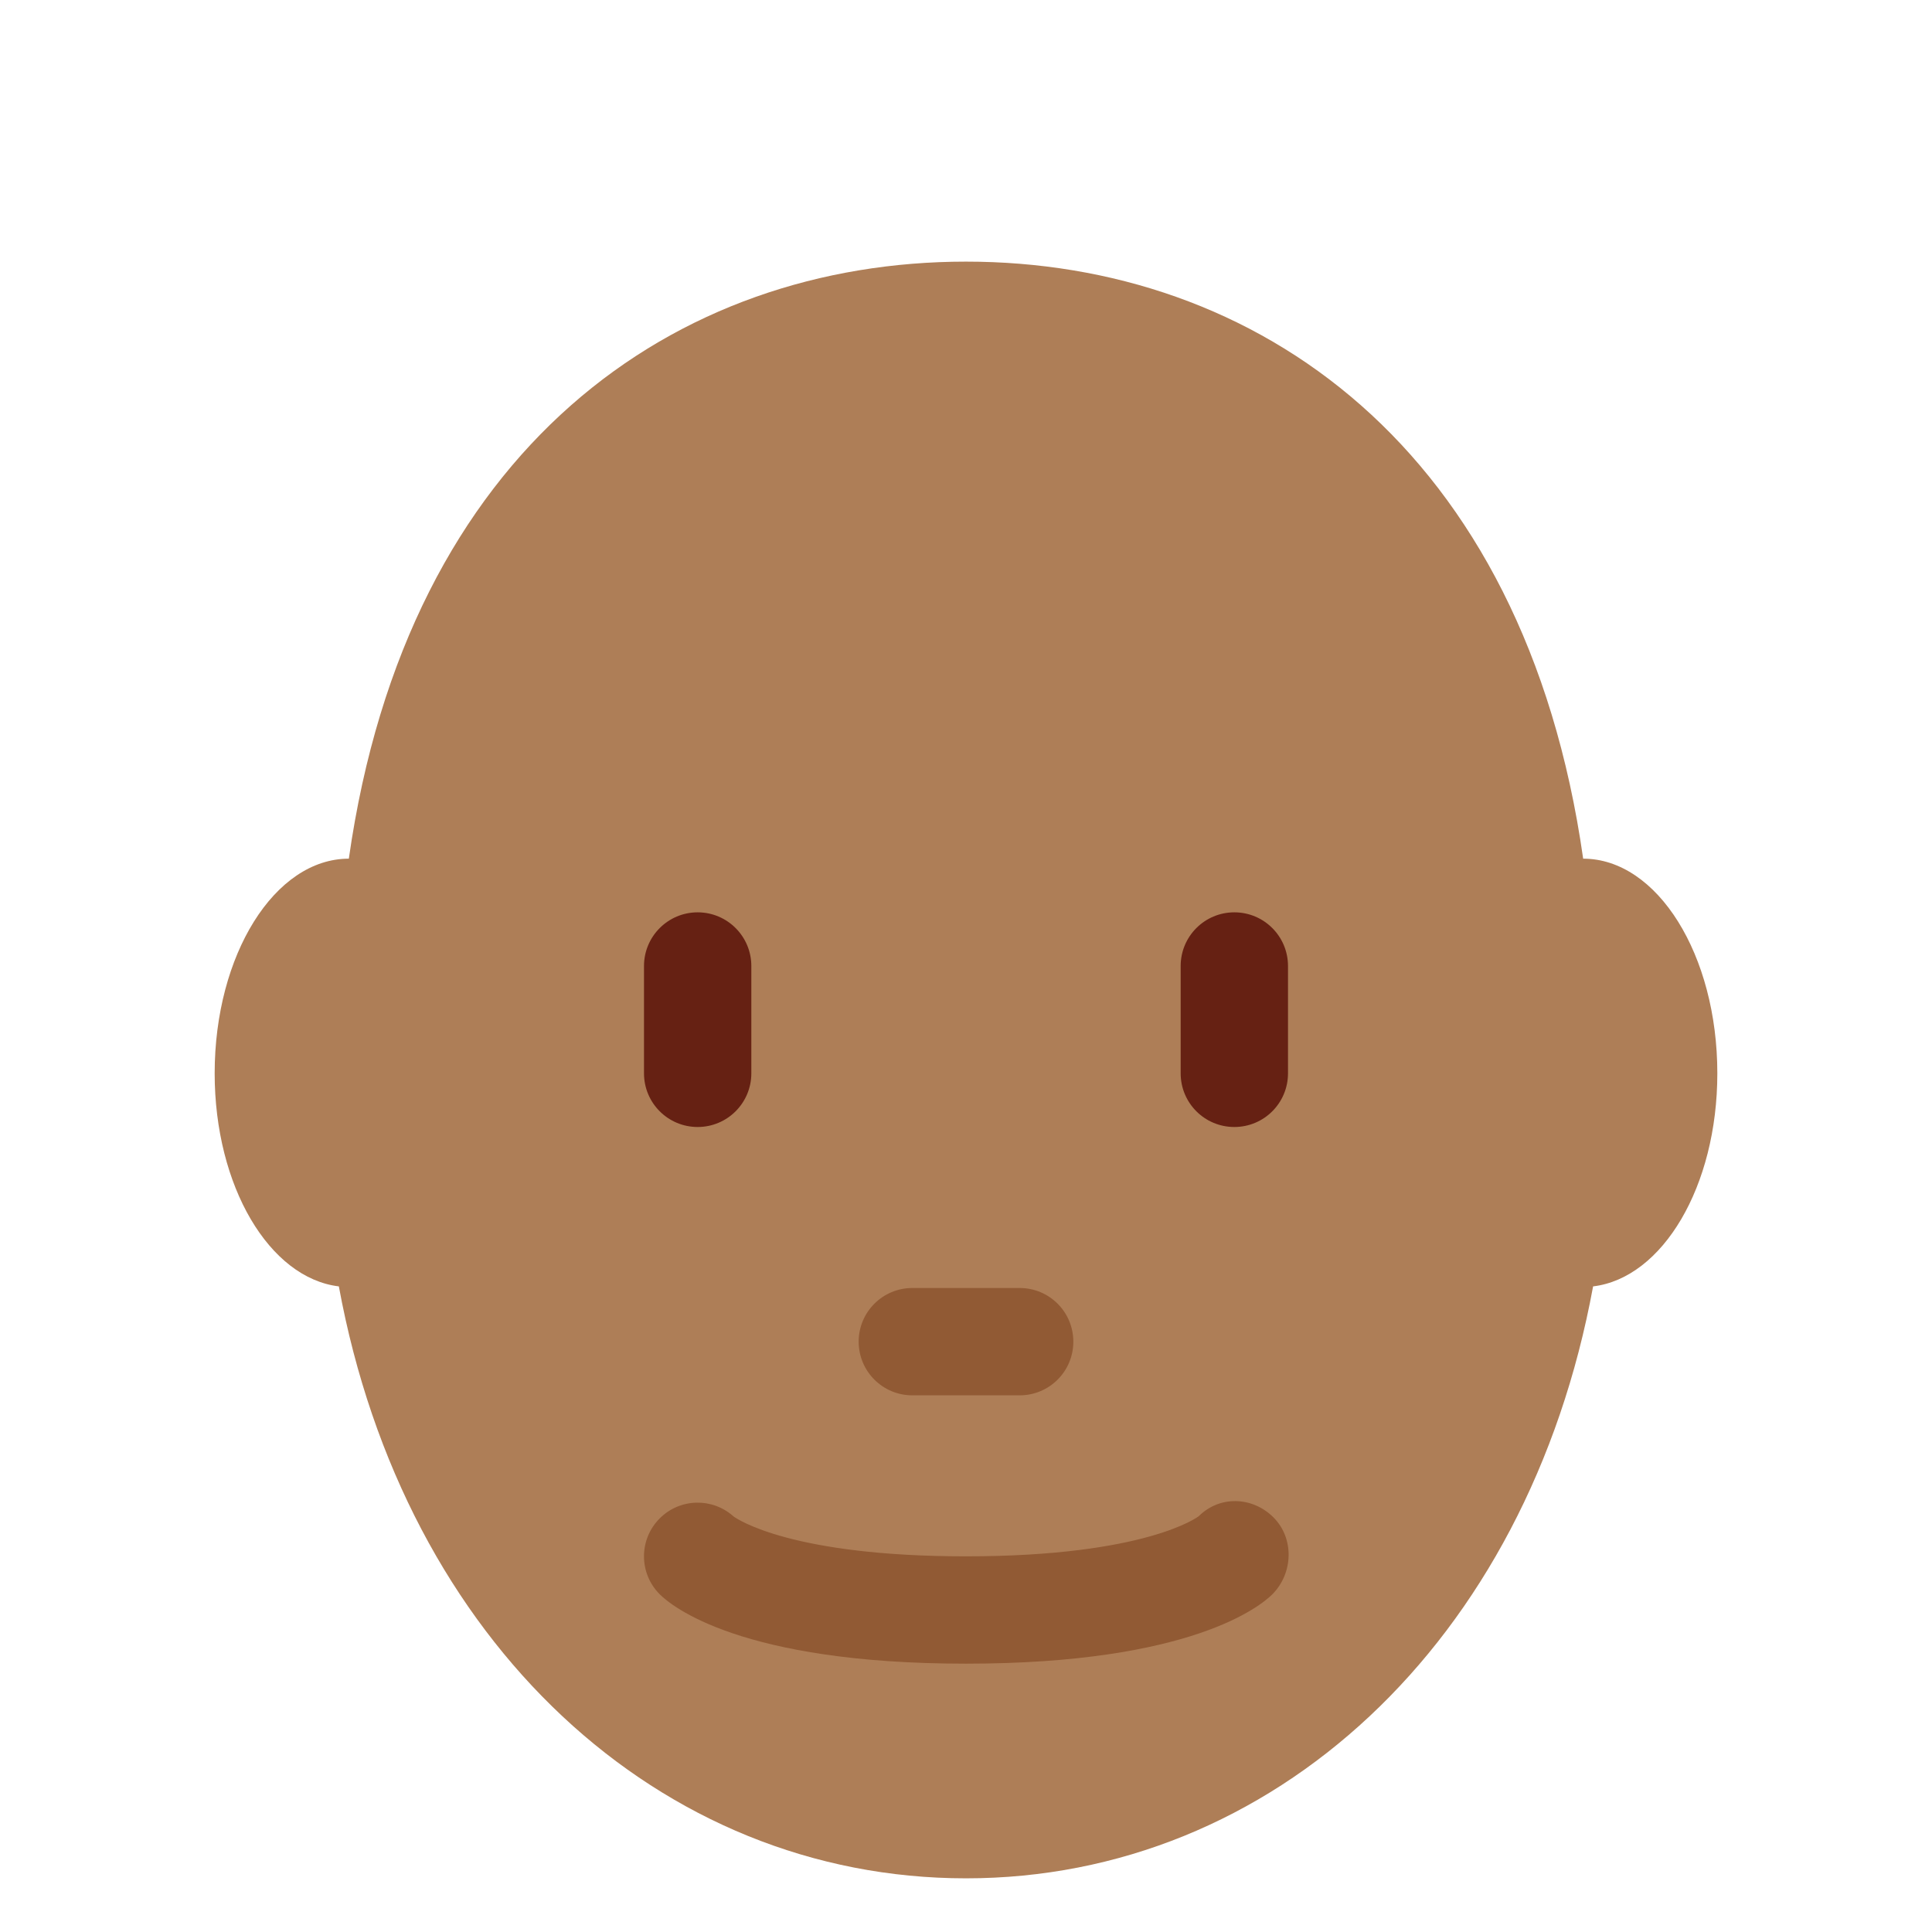
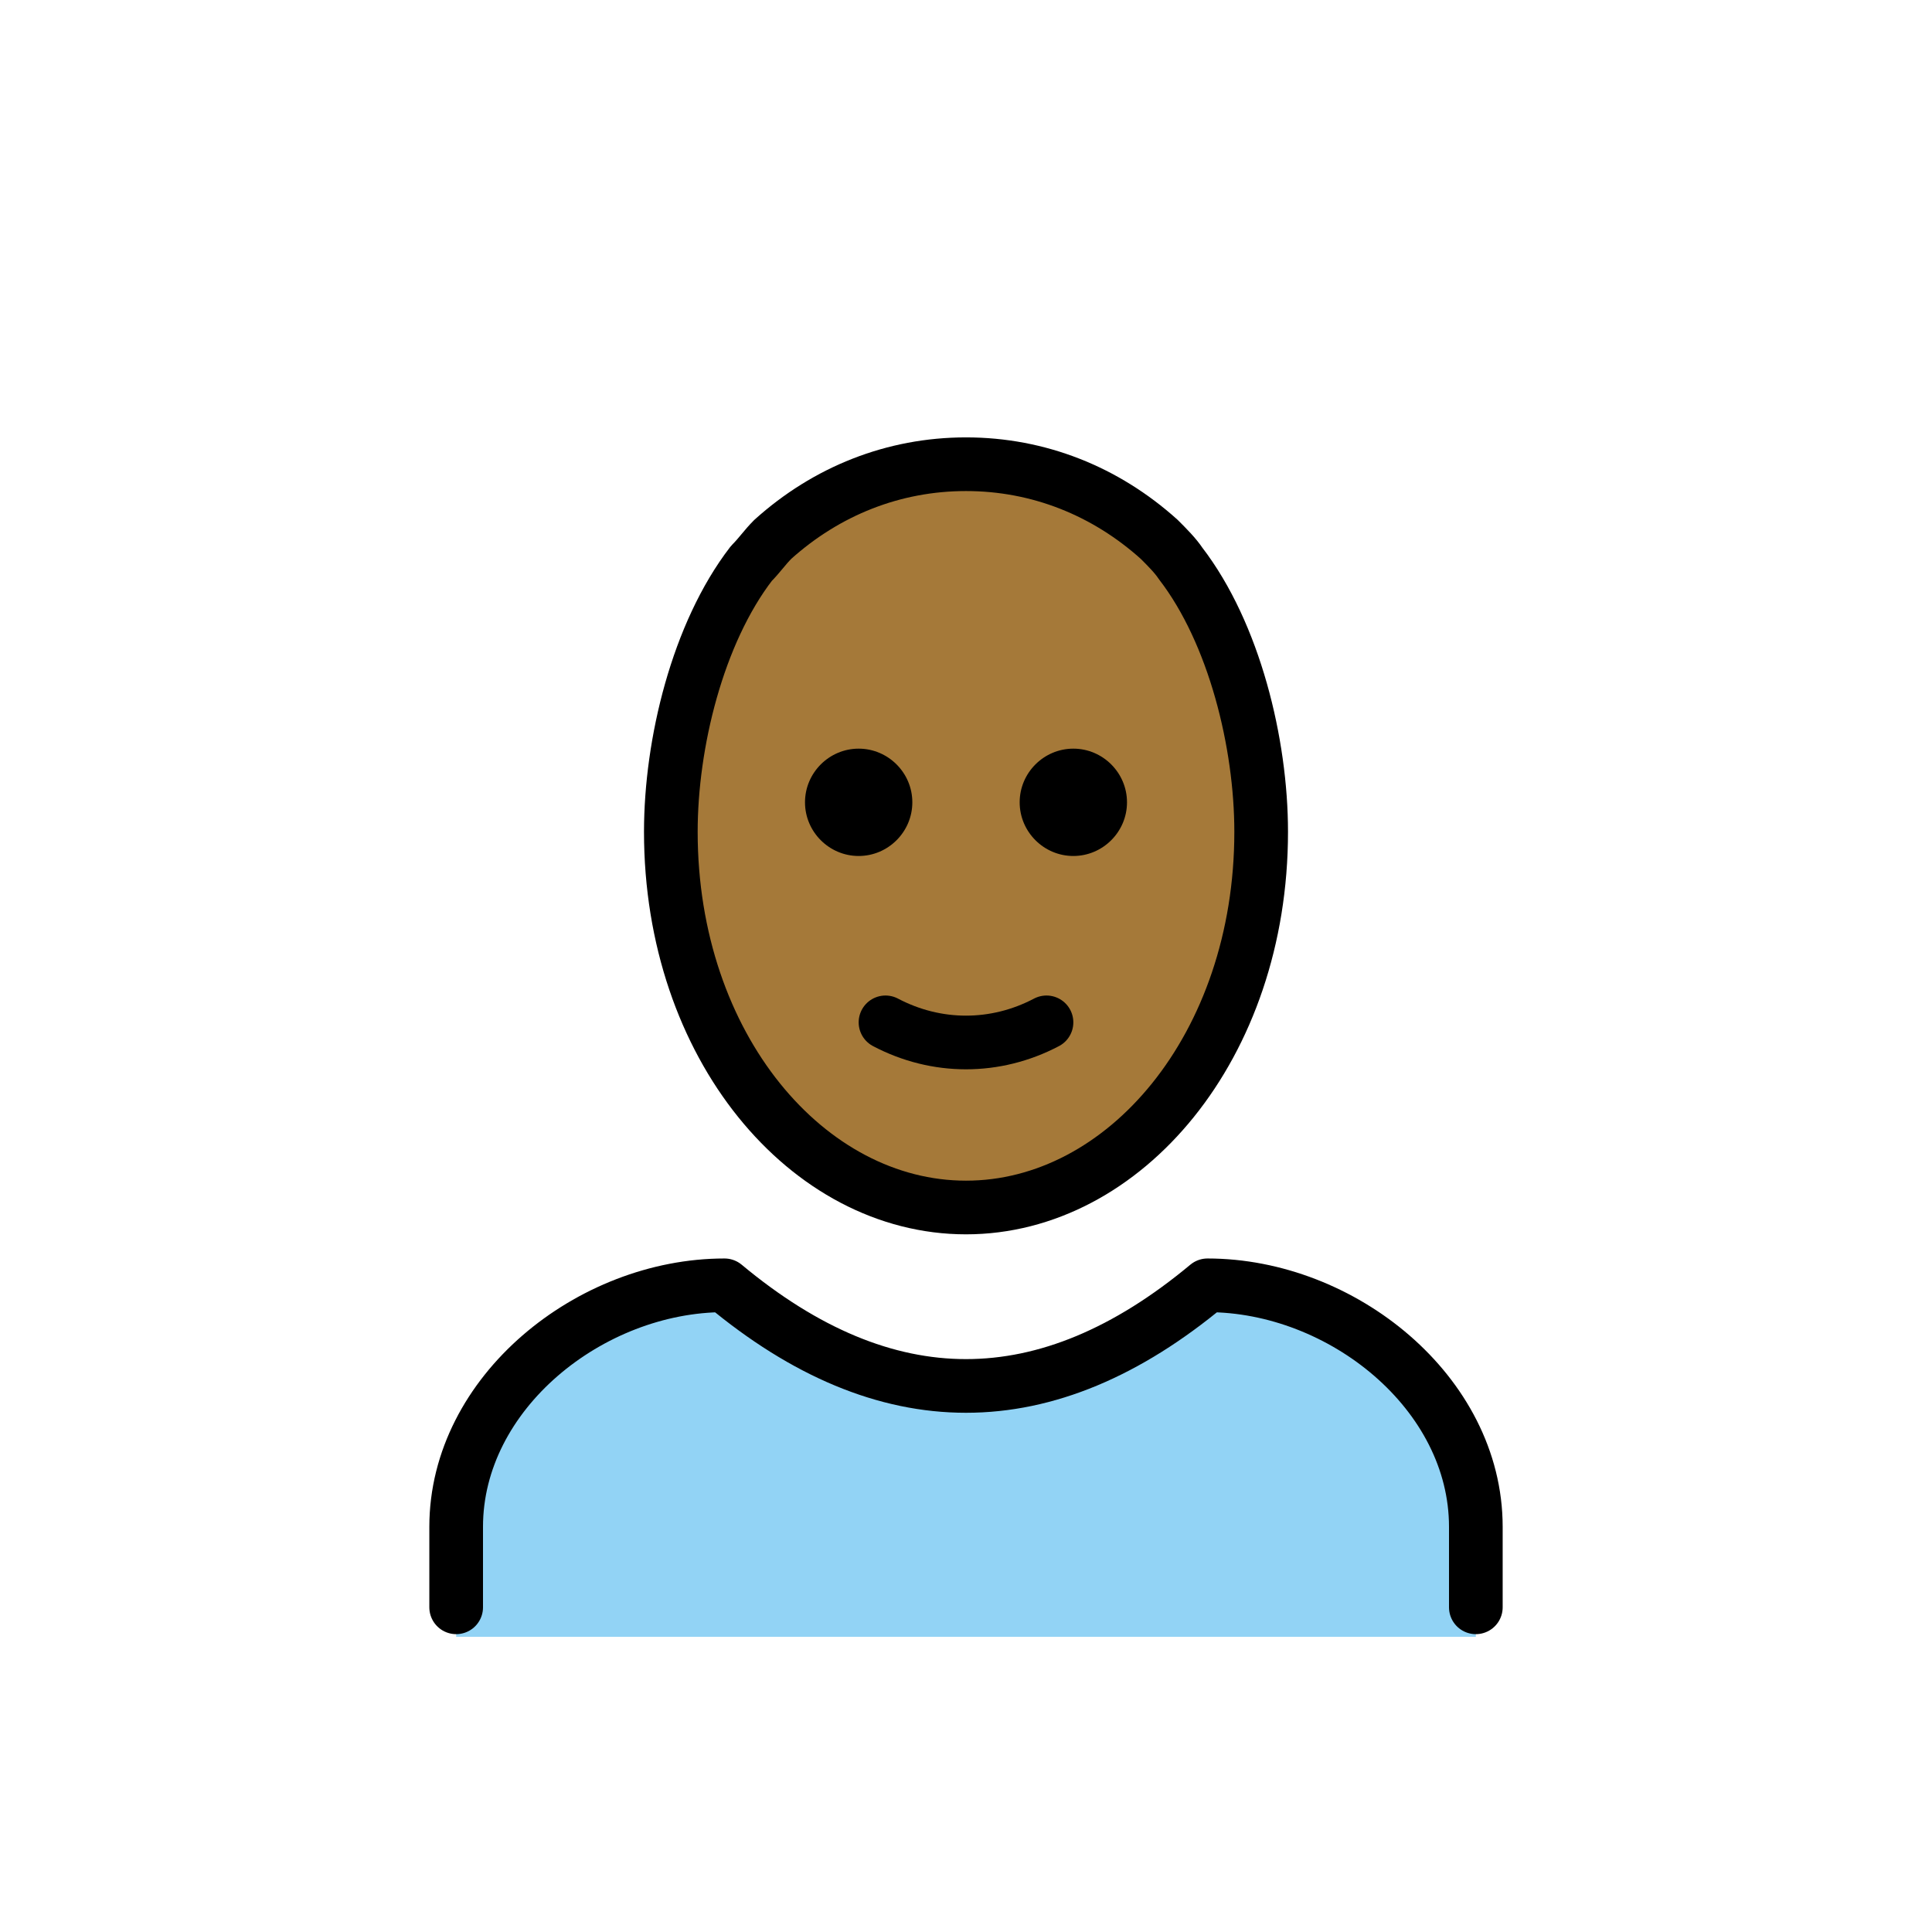
- <svg xmlns="http://www.w3.org/2000/svg" viewBox="0 0 36 36">
-   <path fill="#AE7E57" d="M29.5 16C28.406 8.311 23.392 4.875 18 4.875S7.594 8.311 6.5 16C5.119 16 4 17.791 4 20c0 2.107 1.021 3.815 2.314 3.97C7.537 30.619 12.299 35 18 35c5.7 0 10.463-4.381 11.685-11.03C30.979 23.815 32 22.107 32 20c0-2.209-1.119-4-2.5-4z" />
-   <path fill="#915A34" d="M18 31c-4.201 0-5.491-1.077-5.707-1.293-.391-.391-.391-1.023 0-1.414.378-.379.984-.39 1.376-.036.08.058 1.1.743 4.331.743 3.355 0 4.326-.739 4.336-.747.39-.389 1.001-.37 1.393.021.391.391.369 1.043-.021 1.434C23.491 29.923 22.201 31 18 31zm1-5h-2c-.552 0-1-.447-1-1s.448-1 1-1h2c.553 0 1 .447 1 1s-.447 1-1 1z" />
-   <path fill="#662113" d="M13 21c-.552 0-1-.447-1-1v-2c0-.552.448-1 1-1s1 .448 1 1v2c0 .553-.448 1-1 1zm10 0c-.553 0-1-.447-1-1v-2c0-.552.447-1 1-1s1 .448 1 1v2c0 .553-.447 1-1 1z" />
+ <svg xmlns="http://www.w3.org/2000/svg" id="emoji" viewBox="0 0 72 72">
+   <g id="skin">
+     <ellipse cx="35.6" cy="31" rx="11" ry="14" fill="#a57939" />
+   </g>
+   <g id="color">
+     <path fill="#92D3F5" d="M17,61v-4c0-5,5-9,10-9c6,5,12,5,18,0c5,0,10,4,10,9v4" />
+   </g>
+   <g id="line">
+     <g>
+       <path fill="none" stroke="#000000" stroke-linejoin="round" stroke-width="2" d="M36,45c-5.9,0-11-6-11-14c0-3.3,1-7.4,3-10 c0.3-0.3,0.5-0.6,0.8-0.9c2-1.8,4.5-2.8,7.2-2.8l0,0c2.7,0,5.2,1,7.2,2.8c0.3,0.3,0.6,0.6,0.8,0.9c2,2.6,3,6.7,3,10 C47,39,41.9,45,36,45" />
+       <path fill="none" stroke="#000000" stroke-linecap="round" stroke-linejoin="round" stroke-width="2" d="M17,59.9v-3c0-5,5-9,10-9 c6,5,12,5,18,0c5,0,10,4,10,9v3" />
+       <path d="M42,29.9c0,1.1-0.9,2-2,2s-2-0.9-2-2s0.9-2,2-2S42,28.8,42,29.9" />
+       <path d="M34,29.9c0,1.1-0.9,2-2,2c-1.1,0-2-0.9-2-2s0.9-2,2-2C33.1,27.9,34,28.8,34,29.9" />
+       <path fill="none" stroke="#000000" stroke-linecap="round" stroke-linejoin="round" stroke-width="2" d="M33,38.1c1.9,1,4.1,1,6,0" />
+     </g>
+   </g>
</svg>
